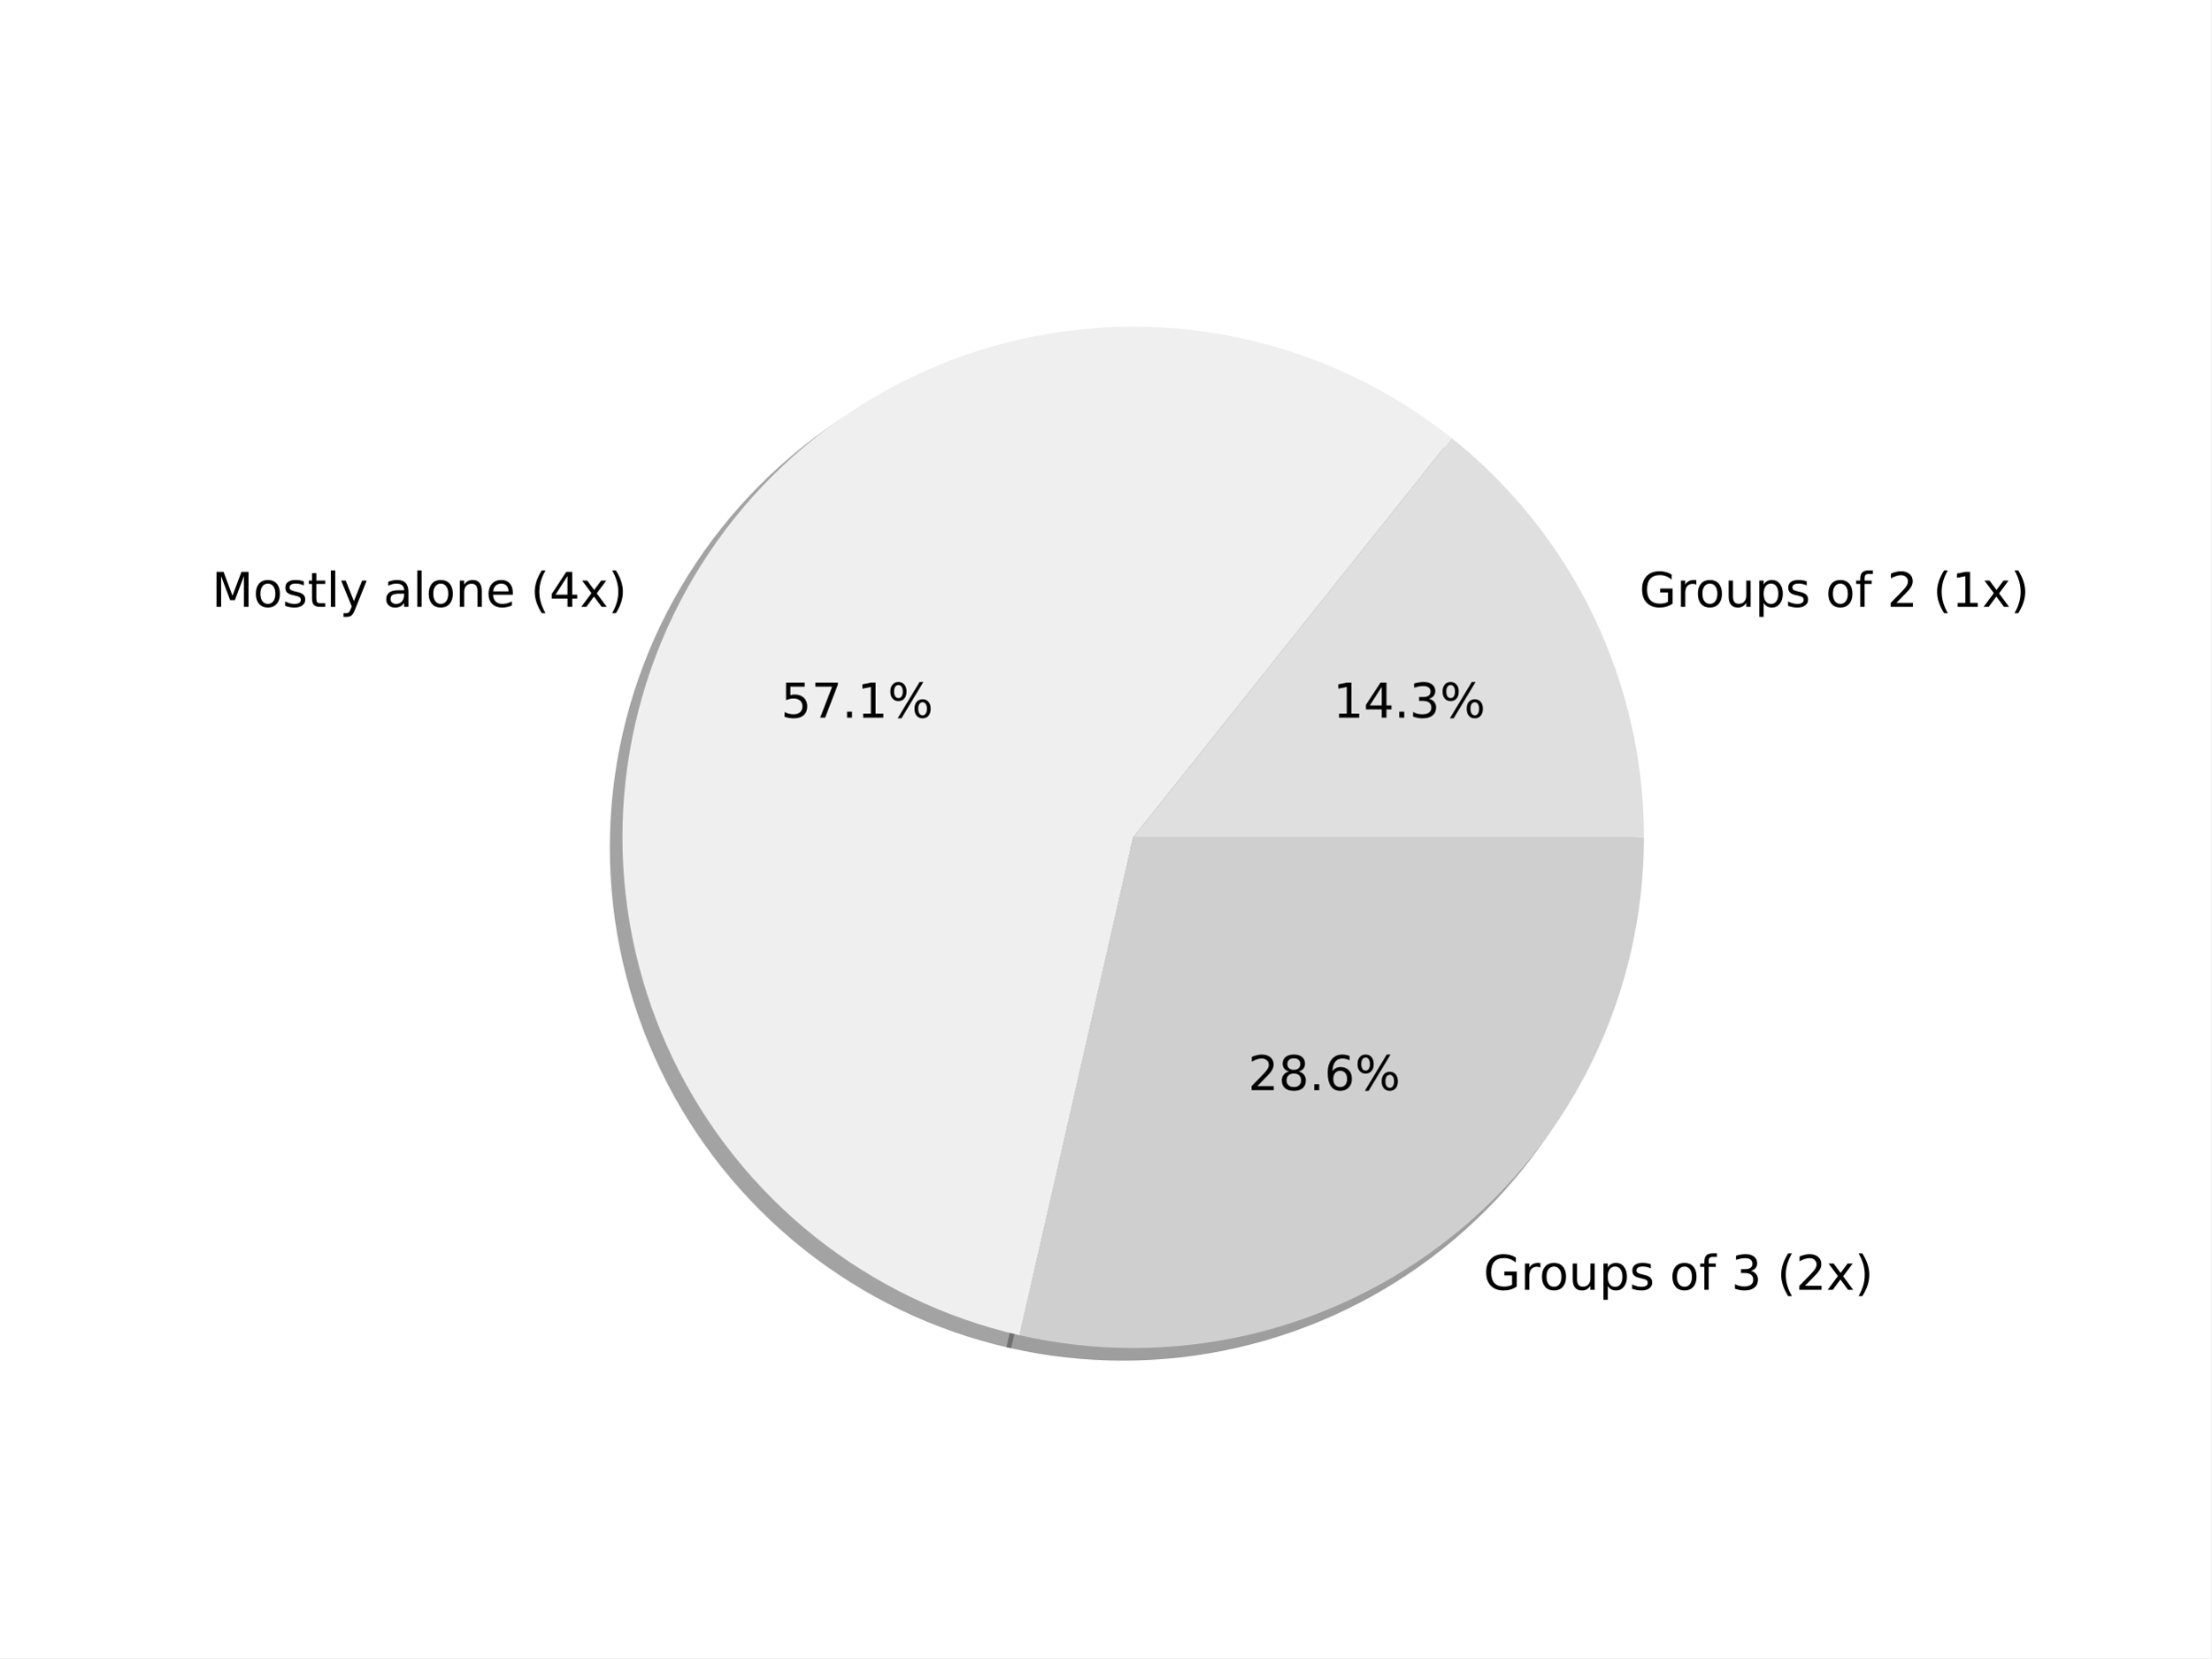
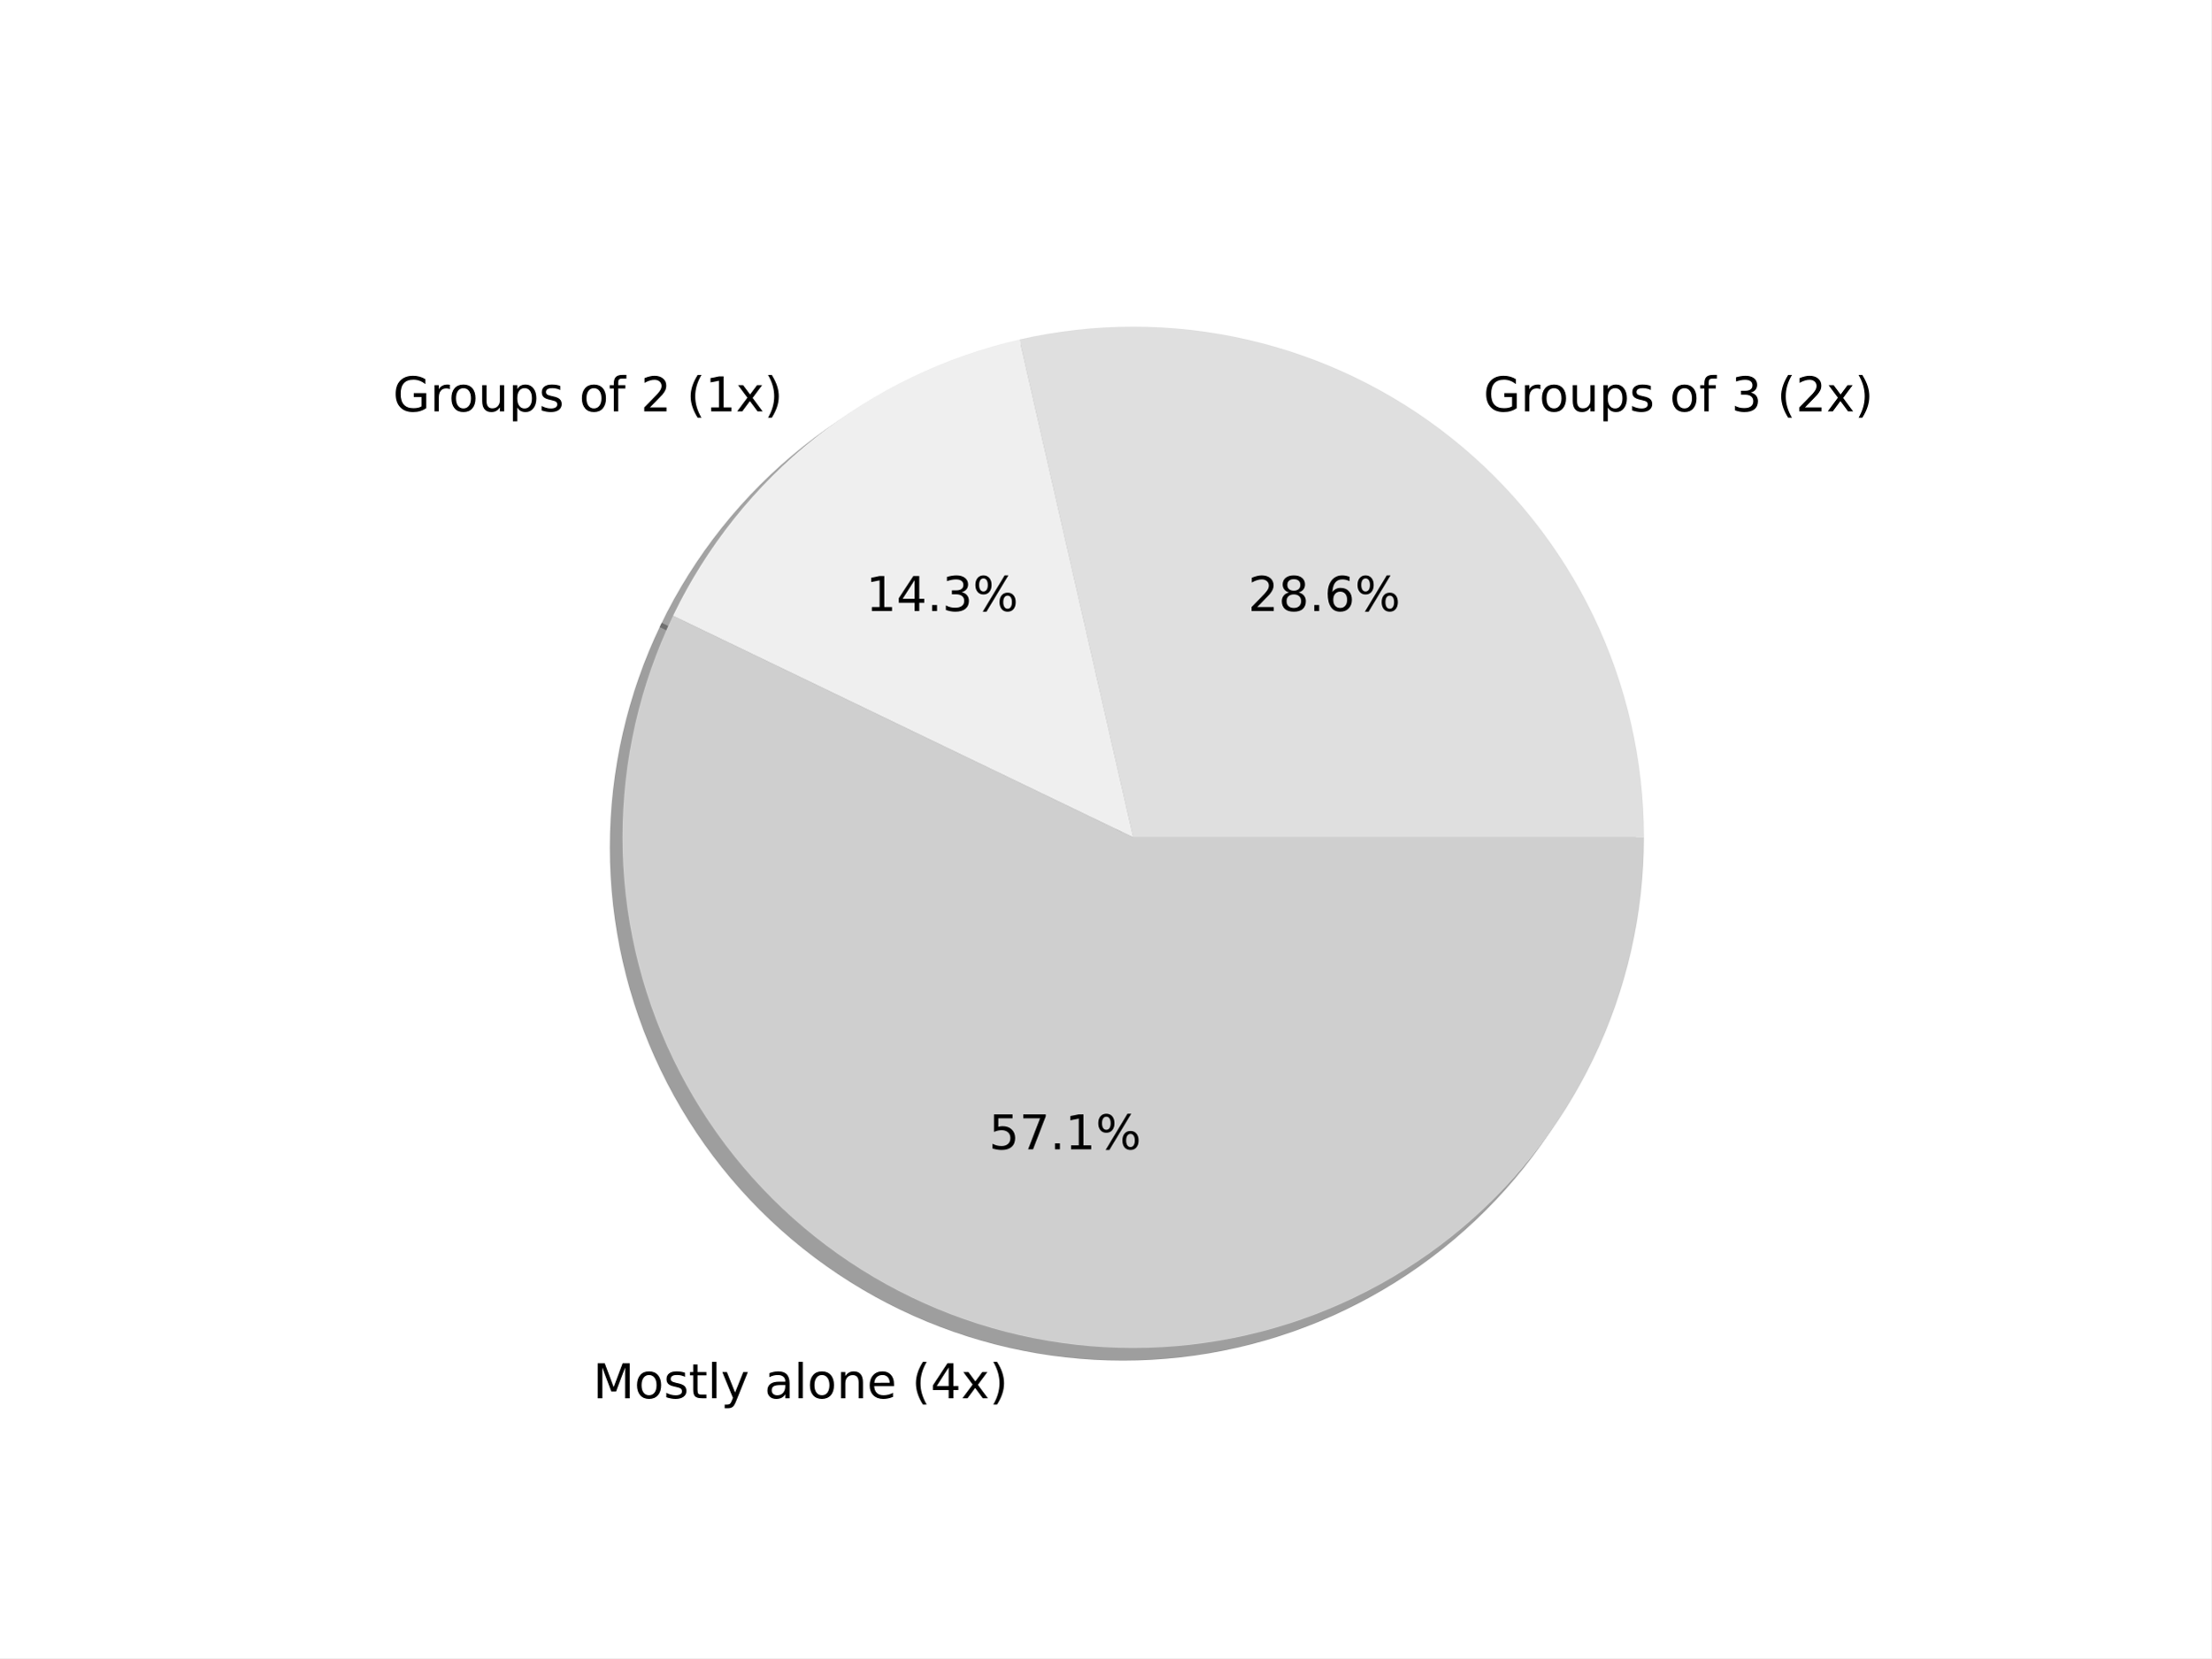
<svg xmlns="http://www.w3.org/2000/svg" xmlns:xlink="http://www.w3.org/1999/xlink" width="460.8pt" height="345.6pt" viewBox="0 0 460.8 345.6" version="1.1">
  <defs>
    <style type="text/css">*{stroke-linejoin: round; stroke-linecap: butt}</style>
  </defs>
  <g id="figure_1">
    <g id="patch_1">
      <path d="M 0 345.6  L 460.8 345.6  L 460.8 0  L 0 0  z " style="fill: #ffffff" />
    </g>
    <g id="axes_1">
      <g id="patch_2">
-         <path d="M 340.476 176.657  C 340.476 160.666 336.873 144.879 329.935 130.472  C 322.996 116.065 312.9 103.405 300.398 93.435  L 234.031 176.657  L 340.476 176.657  z " style="fill: #434343; opacity: 0.5; stroke: #434343; stroke-linejoin: miter" />
+         <path d="M 340.476 176.657  C 340.476 160.666 336.873 144.879 329.935 130.472  C 322.996 116.065 312.9 103.405 300.398 93.435  C 287.896 83.465 273.307 76.439 257.717 72.881  C 242.128 69.323 225.935 69.323 210.345 72.881  L 234.031 176.657  L 340.476 176.657  z " style="fill: #434343; opacity: 0.5; stroke: #434343; stroke-linejoin: miter" />
      </g>
      <g id="patch_3">
-         <path d="M 300.398 93.435  C 287.896 83.465 273.307 76.439 257.717 72.881  C 242.128 69.323 225.935 69.323 210.345 72.881  C 194.755 76.439 180.166 83.465 167.664 93.435  C 155.162 103.405 145.066 116.065 138.128 130.472  C 131.19 144.879 127.586 160.666 127.586 176.657  C 127.586 192.648 131.19 208.435 138.128 222.842  C 145.066 237.249 155.162 249.909 167.664 259.879  C 180.166 269.849 194.755 276.875 210.345 280.433  L 234.031 176.657  L 300.398 93.435  z " style="fill: #484848; opacity: 0.5; stroke: #484848; stroke-linejoin: miter" />
+         <path d="M 210.345 72.881  C 194.755 76.439 180.166 83.465 167.664 93.435  C 155.162 103.405 145.066 116.065 138.128 130.472  L 234.031 176.657  L 210.345 72.881  z " style="fill: #484848; opacity: 0.5; stroke: #484848; stroke-linejoin: miter" />
      </g>
      <g id="patch_4">
-         <path d="M 210.345 280.433  C 225.935 283.991 242.128 283.991 257.717 280.433  C 273.307 276.875 287.896 269.849 300.398 259.879  C 312.9 249.909 322.996 237.249 329.935 222.842  C 336.873 208.434 340.476 192.647 340.476 176.657  L 234.031 176.657  L 210.345 280.433  z " style="fill: #3e3e3e; opacity: 0.5; stroke: #3e3e3e; stroke-linejoin: miter" />
+         <path d="M 138.128 130.472  C 131.19 144.879 127.586 160.666 127.586 176.657  C 127.586 192.648 131.19 208.435 138.128 222.842  C 145.066 237.249 155.162 249.909 167.664 259.879  C 180.166 269.849 194.755 276.875 210.345 280.433  C 225.935 283.991 242.128 283.991 257.717 280.433  C 273.307 276.875 287.896 269.849 300.398 259.879  C 312.9 249.909 322.996 237.249 329.935 222.842  C 336.873 208.434 340.476 192.647 340.476 176.657  L 234.031 176.657  L 138.128 130.472  z " style="fill: #3e3e3e; opacity: 0.5; stroke: #3e3e3e; stroke-linejoin: miter" />
      </g>
      <g id="patch_5">
-         <path d="M 342.605 174.528  C 342.605 158.537 339.002 142.75 332.063 128.343  C 325.125 113.936 315.029 101.276 302.527 91.306  L 236.16 174.528  L 342.605 174.528  z " style="fill: #dfdfdf" />
+         <path d="M 342.605 174.528  C 342.605 158.537 339.002 142.75 332.063 128.343  C 325.125 113.936 315.029 101.276 302.527 91.306  C 290.025 81.336 275.436 74.31 259.846 70.752  C 244.256 67.194 228.064 67.194 212.474 70.752  L 236.16 174.528  L 342.605 174.528  z " style="fill: #dfdfdf" />
      </g>
      <g id="patch_6">
-         <path d="M 302.527 91.306  C 290.025 81.336 275.436 74.31 259.846 70.752  C 244.256 67.194 228.064 67.194 212.474 70.752  C 196.884 74.31 182.295 81.336 169.793 91.306  C 157.291 101.276 147.195 113.936 140.257 128.343  C 133.318 142.75 129.715 158.537 129.715 174.528  C 129.715 190.519 133.318 206.306 140.257 220.713  C 147.195 235.12 157.291 247.78 169.793 257.75  C 182.295 267.72 196.884 274.746 212.474 278.304  L 236.16 174.528  L 302.527 91.306  z " style="fill: #efefef" />
+         <path d="M 212.474 70.752  C 196.884 74.31 182.295 81.336 169.793 91.306  C 157.291 101.276 147.195 113.936 140.257 128.343  L 236.16 174.528  L 212.474 70.752  z " style="fill: #efefef" />
      </g>
      <g id="patch_7">
-         <path d="M 212.474 278.304  C 228.064 281.862 244.257 281.862 259.846 278.304  C 275.436 274.746 290.025 267.72 302.527 257.75  C 315.029 247.78 325.125 235.12 332.063 220.713  C 339.002 206.306 342.605 190.519 342.605 174.528  L 236.16 174.528  L 212.474 278.304  z " style="fill: #cfcfcf" />
+         <path d="M 140.257 128.343  C 133.318 142.75 129.715 158.537 129.715 174.528  C 129.715 190.519 133.318 206.306 140.257 220.713  C 147.195 235.12 157.291 247.78 169.793 257.75  C 182.295 267.72 196.884 274.746 212.474 278.304  C 228.064 281.862 244.257 281.862 259.846 278.304  C 275.436 274.746 290.025 267.72 302.527 257.75  C 315.029 247.78 325.125 235.12 332.063 220.713  C 339.002 206.306 342.605 190.519 342.605 174.528  L 236.16 174.528  L 140.257 128.343  z " style="fill: #cfcfcf" />
      </g>
      <g id="matplotlib.axis_1" />
      <g id="matplotlib.axis_2" />
      <g id="text_1">
-         <g transform="translate(341.6538 126.4842)scale(0.1 -0.1)">
+         <g transform="translate(309.164 85.74329)scale(0.1 -0.1)">
          <defs>
            <path id="DejaVuSans-47" d="M 3809 666  L 3809 1919  L 2778 1919  L 2778 2438  L 4434 2438  L 4434 434  Q 4069 175 3628 42  Q 3188 -91 2688 -91  Q 1594 -91 976 548  Q 359 1188 359 2328  Q 359 3472 976 4111  Q 1594 4750 2688 4750  Q 3144 4750 3555 4637  Q 3966 4525 4313 4306  L 4313 3634  Q 3963 3931 3569 4081  Q 3175 4231 2741 4231  Q 1884 4231 1454 3753  Q 1025 3275 1025 2328  Q 1025 1384 1454 906  Q 1884 428 2741 428  Q 3075 428 3337 486  Q 3600 544 3809 666  z " transform="scale(0.015625)" />
            <path id="DejaVuSans-72" d="M 2631 2963  Q 2534 3019 2420 3045  Q 2306 3072 2169 3072  Q 1681 3072 1420 2755  Q 1159 2438 1159 1844  L 1159 0  L 581 0  L 581 3500  L 1159 3500  L 1159 2956  Q 1341 3275 1631 3429  Q 1922 3584 2338 3584  Q 2397 3584 2469 3576  Q 2541 3569 2628 3553  L 2631 2963  z " transform="scale(0.015625)" />
            <path id="DejaVuSans-6f" d="M 1959 3097  Q 1497 3097 1228 2736  Q 959 2375 959 1747  Q 959 1119 1226 758  Q 1494 397 1959 397  Q 2419 397 2687 759  Q 2956 1122 2956 1747  Q 2956 2369 2687 2733  Q 2419 3097 1959 3097  z M 1959 3584  Q 2709 3584 3137 3096  Q 3566 2609 3566 1747  Q 3566 888 3137 398  Q 2709 -91 1959 -91  Q 1206 -91 779 398  Q 353 888 353 1747  Q 353 2609 779 3096  Q 1206 3584 1959 3584  z " transform="scale(0.015625)" />
            <path id="DejaVuSans-75" d="M 544 1381  L 544 3500  L 1119 3500  L 1119 1403  Q 1119 906 1312 657  Q 1506 409 1894 409  Q 2359 409 2629 706  Q 2900 1003 2900 1516  L 2900 3500  L 3475 3500  L 3475 0  L 2900 0  L 2900 538  Q 2691 219 2414 64  Q 2138 -91 1772 -91  Q 1169 -91 856 284  Q 544 659 544 1381  z M 1991 3584  L 1991 3584  z " transform="scale(0.015625)" />
            <path id="DejaVuSans-70" d="M 1159 525  L 1159 -1331  L 581 -1331  L 581 3500  L 1159 3500  L 1159 2969  Q 1341 3281 1617 3432  Q 1894 3584 2278 3584  Q 2916 3584 3314 3078  Q 3713 2572 3713 1747  Q 3713 922 3314 415  Q 2916 -91 2278 -91  Q 1894 -91 1617 61  Q 1341 213 1159 525  z M 3116 1747  Q 3116 2381 2855 2742  Q 2594 3103 2138 3103  Q 1681 3103 1420 2742  Q 1159 2381 1159 1747  Q 1159 1113 1420 752  Q 1681 391 2138 391  Q 2594 391 2855 752  Q 3116 1113 3116 1747  z " transform="scale(0.015625)" />
            <path id="DejaVuSans-73" d="M 2834 3397  L 2834 2853  Q 2591 2978 2328 3040  Q 2066 3103 1784 3103  Q 1356 3103 1142 2972  Q 928 2841 928 2578  Q 928 2378 1081 2264  Q 1234 2150 1697 2047  L 1894 2003  Q 2506 1872 2764 1633  Q 3022 1394 3022 966  Q 3022 478 2636 193  Q 2250 -91 1575 -91  Q 1294 -91 989 -36  Q 684 19 347 128  L 347 722  Q 666 556 975 473  Q 1284 391 1588 391  Q 1994 391 2212 530  Q 2431 669 2431 922  Q 2431 1156 2273 1281  Q 2116 1406 1581 1522  L 1381 1569  Q 847 1681 609 1914  Q 372 2147 372 2553  Q 372 3047 722 3315  Q 1072 3584 1716 3584  Q 2034 3584 2315 3537  Q 2597 3491 2834 3397  z " transform="scale(0.015625)" />
            <path id="DejaVuSans-20" transform="scale(0.015625)" />
            <path id="DejaVuSans-66" d="M 2375 4863  L 2375 4384  L 1825 4384  Q 1516 4384 1395 4259  Q 1275 4134 1275 3809  L 1275 3500  L 2222 3500  L 2222 3053  L 1275 3053  L 1275 0  L 697 0  L 697 3053  L 147 3053  L 147 3500  L 697 3500  L 697 3744  Q 697 4328 969 4595  Q 1241 4863 1831 4863  L 2375 4863  z " transform="scale(0.015625)" />
+             <path id="DejaVuSans-33" d="M 2597 2516  Q 3050 2419 3304 2112  Q 3559 1806 3559 1356  Q 3559 666 3084 287  Q 2609 -91 1734 -91  Q 1441 -91 1130 -33  Q 819 25 488 141  L 488 750  Q 750 597 1062 519  Q 1375 441 1716 441  Q 2309 441 2620 675  Q 2931 909 2931 1356  Q 2931 1769 2642 2001  Q 2353 2234 1838 2234  L 1294 2234  L 1294 2753  L 1863 2753  Q 2328 2753 2575 2939  Q 2822 3125 2822 3475  Q 2822 3834 2567 4026  Q 2313 4219 1838 4219  Q 1578 4219 1281 4162  Q 984 4106 628 3988  L 628 4550  Q 988 4650 1302 4700  Q 1616 4750 1894 4750  Q 2613 4750 3031 4423  Q 3450 4097 3450 3541  Q 3450 3153 3228 2886  Q 3006 2619 2597 2516  z " transform="scale(0.015625)" />
+             <path id="DejaVuSans-28" d="M 1984 4856  Q 1566 4138 1362 3434  Q 1159 2731 1159 2009  Q 1159 1288 1364 580  Q 1569 -128 1984 -844  L 1484 -844  Q 1016 -109 783 600  Q 550 1309 550 2009  Q 550 2706 781 3412  Q 1013 4119 1484 4856  L 1984 4856  z " transform="scale(0.015625)" />
            <path id="DejaVuSans-32" d="M 1228 531  L 3431 531  L 3431 0  L 469 0  L 469 531  Q 828 903 1448 1529  Q 2069 2156 2228 2338  Q 2531 2678 2651 2914  Q 2772 3150 2772 3378  Q 2772 3750 2511 3984  Q 2250 4219 1831 4219  Q 1534 4219 1204 4116  Q 875 4013 500 3803  L 500 4441  Q 881 4594 1212 4672  Q 1544 4750 1819 4750  Q 2544 4750 2975 4387  Q 3406 4025 3406 3419  Q 3406 3131 3298 2873  Q 3191 2616 2906 2266  Q 2828 2175 2409 1742  Q 1991 1309 1228 531  z " transform="scale(0.015625)" />
-             <path id="DejaVuSans-28" d="M 1984 4856  Q 1566 4138 1362 3434  Q 1159 2731 1159 2009  Q 1159 1288 1364 580  Q 1569 -128 1984 -844  L 1484 -844  Q 1016 -109 783 600  Q 550 1309 550 2009  Q 550 2706 781 3412  Q 1013 4119 1484 4856  L 1984 4856  z " transform="scale(0.015625)" />
-             <path id="DejaVuSans-31" d="M 794 531  L 1825 531  L 1825 4091  L 703 3866  L 703 4441  L 1819 4666  L 2450 4666  L 2450 531  L 3481 531  L 3481 0  L 794 0  L 794 531  z " transform="scale(0.015625)" />
            <path id="DejaVuSans-78" d="M 3513 3500  L 2247 1797  L 3578 0  L 2900 0  L 1881 1375  L 863 0  L 184 0  L 1544 1831  L 300 3500  L 978 3500  L 1906 2253  L 2834 3500  L 3513 3500  z " transform="scale(0.015625)" />
            <path id="DejaVuSans-29" d="M 513 4856  L 1013 4856  Q 1481 4119 1714 3412  Q 1947 2706 1947 2009  Q 1947 1309 1714 600  Q 1481 -109 1013 -844  L 513 -844  Q 928 -128 1133 580  Q 1338 1288 1338 2009  Q 1338 2731 1133 3434  Q 928 4138 513 4856  z " transform="scale(0.015625)" />
+           </defs>
+           <use xlink:href="#DejaVuSans-47" />
+           <use xlink:href="#DejaVuSans-72" x="77.49" />
+           <use xlink:href="#DejaVuSans-6f" x="116.354" />
+           <use xlink:href="#DejaVuSans-75" x="177.535" />
+           <use xlink:href="#DejaVuSans-70" x="240.914" />
+           <use xlink:href="#DejaVuSans-73" x="304.391" />
+           <use xlink:href="#DejaVuSans-20" x="356.49" />
+           <use xlink:href="#DejaVuSans-6f" x="388.277" />
+           <use xlink:href="#DejaVuSans-66" x="449.459" />
+           <use xlink:href="#DejaVuSans-20" x="484.664" />
+           <use xlink:href="#DejaVuSans-33" x="516.451" />
+           <use xlink:href="#DejaVuSans-20" x="580.074" />
+           <use xlink:href="#DejaVuSans-28" x="611.861" />
+           <use xlink:href="#DejaVuSans-32" x="650.875" />
+           <use xlink:href="#DejaVuSans-78" x="714.498" />
+           <use xlink:href="#DejaVuSans-29" x="773.678" />
+         </g>
+       </g>
+       <g id="text_2">
+         <g transform="translate(260.0968 127.3542)scale(0.1 -0.1)">
+           <defs>
+             <path id="DejaVuSans-38" d="M 2034 2216  Q 1584 2216 1326 1975  Q 1069 1734 1069 1313  Q 1069 891 1326 650  Q 1584 409 2034 409  Q 2484 409 2743 651  Q 3003 894 3003 1313  Q 3003 1734 2745 1975  Q 2488 2216 2034 2216  z M 1403 2484  Q 997 2584 770 2862  Q 544 3141 544 3541  Q 544 4100 942 4425  Q 1341 4750 2034 4750  Q 2731 4750 3128 4425  Q 3525 4100 3525 3541  Q 3525 3141 3298 2862  Q 3072 2584 2669 2484  Q 3125 2378 3379 2068  Q 3634 1759 3634 1313  Q 3634 634 3220 271  Q 2806 -91 2034 -91  Q 1263 -91 848 271  Q 434 634 434 1313  Q 434 1759 690 2068  Q 947 2378 1403 2484  z M 1172 3481  Q 1172 3119 1398 2916  Q 1625 2713 2034 2713  Q 2441 2713 2670 2916  Q 2900 3119 2900 3481  Q 2900 3844 2670 4047  Q 2441 4250 2034 4250  Q 1625 4250 1398 4047  Q 1172 3844 1172 3481  z " transform="scale(0.015625)" />
+             <path id="DejaVuSans-2e" d="M 684 794  L 1344 794  L 1344 0  L 684 0  L 684 794  z " transform="scale(0.015625)" />
+             <path id="DejaVuSans-36" d="M 2113 2584  Q 1688 2584 1439 2293  Q 1191 2003 1191 1497  Q 1191 994 1439 701  Q 1688 409 2113 409  Q 2538 409 2786 701  Q 3034 994 3034 1497  Q 3034 2003 2786 2293  Q 2538 2584 2113 2584  z M 3366 4563  L 3366 3988  Q 3128 4100 2886 4159  Q 2644 4219 2406 4219  Q 1781 4219 1451 3797  Q 1122 3375 1075 2522  Q 1259 2794 1537 2939  Q 1816 3084 2150 3084  Q 2853 3084 3261 2657  Q 3669 2231 3669 1497  Q 3669 778 3244 343  Q 2819 -91 2113 -91  Q 1303 -91 875 529  Q 447 1150 447 2328  Q 447 3434 972 4092  Q 1497 4750 2381 4750  Q 2619 4750 2861 4703  Q 3103 4656 3366 4563  z " transform="scale(0.015625)" />
+             <path id="DejaVuSans-25" d="M 4653 2053  Q 4381 2053 4226 1822  Q 4072 1591 4072 1178  Q 4072 772 4226 539  Q 4381 306 4653 306  Q 4919 306 5073 539  Q 5228 772 5228 1178  Q 5228 1588 5073 1820  Q 4919 2053 4653 2053  z M 4653 2450  Q 5147 2450 5437 2106  Q 5728 1763 5728 1178  Q 5728 594 5436 251  Q 5144 -91 4653 -91  Q 4153 -91 3862 251  Q 3572 594 3572 1178  Q 3572 1766 3864 2108  Q 4156 2450 4653 2450  z M 1428 4353  Q 1159 4353 1004 4120  Q 850 3888 850 3481  Q 850 3069 1003 2837  Q 1156 2606 1428 2606  Q 1700 2606 1854 2837  Q 2009 3069 2009 3481  Q 2009 3884 1853 4118  Q 1697 4353 1428 4353  z M 4250 4750  L 4750 4750  L 1831 -91  L 1331 -91  L 4250 4750  z M 1428 4750  Q 1922 4750 2215 4408  Q 2509 4066 2509 3481  Q 2509 2891 2217 2550  Q 1925 2209 1428 2209  Q 931 2209 642 2551  Q 353 2894 353 3481  Q 353 4063 643 4406  Q 934 4750 1428 4750  z " transform="scale(0.015625)" />
+           </defs>
+           <use xlink:href="#DejaVuSans-32" />
+           <use xlink:href="#DejaVuSans-38" x="63.623" />
+           <use xlink:href="#DejaVuSans-2e" x="127.246" />
+           <use xlink:href="#DejaVuSans-36" x="159.033" />
+           <use xlink:href="#DejaVuSans-25" x="222.656" />
+         </g>
+       </g>
+       <g id="text_3">
+         <g transform="translate(81.88727 85.7433)scale(0.1 -0.1)">
+           <defs>
+             <path id="DejaVuSans-31" d="M 794 531  L 1825 531  L 1825 4091  L 703 3866  L 703 4441  L 1819 4666  L 2450 4666  L 2450 531  L 3481 531  L 3481 0  L 794 0  L 794 531  z " transform="scale(0.015625)" />
          </defs>
          <use xlink:href="#DejaVuSans-47" />
          <use xlink:href="#DejaVuSans-72" x="77.49" />
          <use xlink:href="#DejaVuSans-6f" x="116.354" />
          <use xlink:href="#DejaVuSans-75" x="177.535" />
          <use xlink:href="#DejaVuSans-70" x="240.914" />
          <use xlink:href="#DejaVuSans-73" x="304.391" />
          <use xlink:href="#DejaVuSans-20" x="356.49" />
          <use xlink:href="#DejaVuSans-6f" x="388.277" />
          <use xlink:href="#DejaVuSans-66" x="449.459" />
          <use xlink:href="#DejaVuSans-20" x="484.664" />
          <use xlink:href="#DejaVuSans-32" x="516.451" />
          <use xlink:href="#DejaVuSans-20" x="580.074" />
          <use xlink:href="#DejaVuSans-28" x="611.861" />
          <use xlink:href="#DejaVuSans-31" x="650.875" />
          <use xlink:href="#DejaVuSans-78" x="714.498" />
          <use xlink:href="#DejaVuSans-29" x="773.678" />
        </g>
      </g>
-       <g id="text_2">
-         <g transform="translate(277.8185 149.5766)scale(0.1 -0.1)">
+       <g id="text_4">
+         <g transform="translate(180.4561 127.3542)scale(0.1 -0.1)">
          <defs>
            <path id="DejaVuSans-34" d="M 2419 4116  L 825 1625  L 2419 1625  L 2419 4116  z M 2253 4666  L 3047 4666  L 3047 1625  L 3713 1625  L 3713 1100  L 3047 1100  L 3047 0  L 2419 0  L 2419 1100  L 313 1100  L 313 1709  L 2253 4666  z " transform="scale(0.015625)" />
-             <path id="DejaVuSans-2e" d="M 684 794  L 1344 794  L 1344 0  L 684 0  L 684 794  z " transform="scale(0.015625)" />
-             <path id="DejaVuSans-33" d="M 2597 2516  Q 3050 2419 3304 2112  Q 3559 1806 3559 1356  Q 3559 666 3084 287  Q 2609 -91 1734 -91  Q 1441 -91 1130 -33  Q 819 25 488 141  L 488 750  Q 750 597 1062 519  Q 1375 441 1716 441  Q 2309 441 2620 675  Q 2931 909 2931 1356  Q 2931 1769 2642 2001  Q 2353 2234 1838 2234  L 1294 2234  L 1294 2753  L 1863 2753  Q 2328 2753 2575 2939  Q 2822 3125 2822 3475  Q 2822 3834 2567 4026  Q 2313 4219 1838 4219  Q 1578 4219 1281 4162  Q 984 4106 628 3988  L 628 4550  Q 988 4650 1302 4700  Q 1616 4750 1894 4750  Q 2613 4750 3031 4423  Q 3450 4097 3450 3541  Q 3450 3153 3228 2886  Q 3006 2619 2597 2516  z " transform="scale(0.015625)" />
-             <path id="DejaVuSans-25" d="M 4653 2053  Q 4381 2053 4226 1822  Q 4072 1591 4072 1178  Q 4072 772 4226 539  Q 4381 306 4653 306  Q 4919 306 5073 539  Q 5228 772 5228 1178  Q 5228 1588 5073 1820  Q 4919 2053 4653 2053  z M 4653 2450  Q 5147 2450 5437 2106  Q 5728 1763 5728 1178  Q 5728 594 5436 251  Q 5144 -91 4653 -91  Q 4153 -91 3862 251  Q 3572 594 3572 1178  Q 3572 1766 3864 2108  Q 4156 2450 4653 2450  z M 1428 4353  Q 1159 4353 1004 4120  Q 850 3888 850 3481  Q 850 3069 1003 2837  Q 1156 2606 1428 2606  Q 1700 2606 1854 2837  Q 2009 3069 2009 3481  Q 2009 3884 1853 4118  Q 1697 4353 1428 4353  z M 4250 4750  L 4750 4750  L 1831 -91  L 1331 -91  L 4250 4750  z M 1428 4750  Q 1922 4750 2215 4408  Q 2509 4066 2509 3481  Q 2509 2891 2217 2550  Q 1925 2209 1428 2209  Q 931 2209 642 2551  Q 353 2894 353 3481  Q 353 4063 643 4406  Q 934 4750 1428 4750  z " transform="scale(0.015625)" />
          </defs>
          <use xlink:href="#DejaVuSans-31" />
          <use xlink:href="#DejaVuSans-34" x="63.623" />
          <use xlink:href="#DejaVuSans-2e" x="127.246" />
          <use xlink:href="#DejaVuSans-33" x="159.033" />
          <use xlink:href="#DejaVuSans-25" x="222.656" />
        </g>
      </g>
-       <g id="text_3">
-         <g transform="translate(44.13651 126.4843)scale(0.1 -0.1)">
+       <g id="text_5">
+         <g transform="translate(123.5755 291.441)scale(0.1 -0.1)">
          <defs>
            <path id="DejaVuSans-4d" d="M 628 4666  L 1569 4666  L 2759 1491  L 3956 4666  L 4897 4666  L 4897 0  L 4281 0  L 4281 4097  L 3078 897  L 2444 897  L 1241 4097  L 1241 0  L 628 0  L 628 4666  z " transform="scale(0.015625)" />
            <path id="DejaVuSans-74" d="M 1172 4494  L 1172 3500  L 2356 3500  L 2356 3053  L 1172 3053  L 1172 1153  Q 1172 725 1289 603  Q 1406 481 1766 481  L 2356 481  L 2356 0  L 1766 0  Q 1100 0 847 248  Q 594 497 594 1153  L 594 3053  L 172 3053  L 172 3500  L 594 3500  L 594 4494  L 1172 4494  z " transform="scale(0.015625)" />
            <path id="DejaVuSans-6c" d="M 603 4863  L 1178 4863  L 1178 0  L 603 0  L 603 4863  z " transform="scale(0.015625)" />
            <path id="DejaVuSans-79" d="M 2059 -325  Q 1816 -950 1584 -1140  Q 1353 -1331 966 -1331  L 506 -1331  L 506 -850  L 844 -850  Q 1081 -850 1212 -737  Q 1344 -625 1503 -206  L 1606 56  L 191 3500  L 800 3500  L 1894 763  L 2988 3500  L 3597 3500  L 2059 -325  z " transform="scale(0.015625)" />
            <path id="DejaVuSans-61" d="M 2194 1759  Q 1497 1759 1228 1600  Q 959 1441 959 1056  Q 959 750 1161 570  Q 1363 391 1709 391  Q 2188 391 2477 730  Q 2766 1069 2766 1631  L 2766 1759  L 2194 1759  z M 3341 1997  L 3341 0  L 2766 0  L 2766 531  Q 2569 213 2275 61  Q 1981 -91 1556 -91  Q 1019 -91 701 211  Q 384 513 384 1019  Q 384 1609 779 1909  Q 1175 2209 1959 2209  L 2766 2209  L 2766 2266  Q 2766 2663 2505 2880  Q 2244 3097 1772 3097  Q 1472 3097 1187 3025  Q 903 2953 641 2809  L 641 3341  Q 956 3463 1253 3523  Q 1550 3584 1831 3584  Q 2591 3584 2966 3190  Q 3341 2797 3341 1997  z " transform="scale(0.015625)" />
            <path id="DejaVuSans-6e" d="M 3513 2113  L 3513 0  L 2938 0  L 2938 2094  Q 2938 2591 2744 2837  Q 2550 3084 2163 3084  Q 1697 3084 1428 2787  Q 1159 2491 1159 1978  L 1159 0  L 581 0  L 581 3500  L 1159 3500  L 1159 2956  Q 1366 3272 1645 3428  Q 1925 3584 2291 3584  Q 2894 3584 3203 3211  Q 3513 2838 3513 2113  z " transform="scale(0.015625)" />
            <path id="DejaVuSans-65" d="M 3597 1894  L 3597 1613  L 953 1613  Q 991 1019 1311 708  Q 1631 397 2203 397  Q 2534 397 2845 478  Q 3156 559 3463 722  L 3463 178  Q 3153 47 2828 -22  Q 2503 -91 2169 -91  Q 1331 -91 842 396  Q 353 884 353 1716  Q 353 2575 817 3079  Q 1281 3584 2069 3584  Q 2775 3584 3186 3129  Q 3597 2675 3597 1894  z M 3022 2063  Q 3016 2534 2758 2815  Q 2500 3097 2075 3097  Q 1594 3097 1305 2825  Q 1016 2553 972 2059  L 3022 2063  z " transform="scale(0.015625)" />
          </defs>
          <use xlink:href="#DejaVuSans-4d" />
          <use xlink:href="#DejaVuSans-6f" x="86.279" />
          <use xlink:href="#DejaVuSans-73" x="147.461" />
          <use xlink:href="#DejaVuSans-74" x="199.561" />
          <use xlink:href="#DejaVuSans-6c" x="238.77" />
          <use xlink:href="#DejaVuSans-79" x="266.553" />
          <use xlink:href="#DejaVuSans-20" x="325.732" />
          <use xlink:href="#DejaVuSans-61" x="357.52" />
          <use xlink:href="#DejaVuSans-6c" x="418.799" />
          <use xlink:href="#DejaVuSans-6f" x="446.582" />
          <use xlink:href="#DejaVuSans-6e" x="507.764" />
          <use xlink:href="#DejaVuSans-65" x="571.143" />
          <use xlink:href="#DejaVuSans-20" x="632.666" />
          <use xlink:href="#DejaVuSans-28" x="664.453" />
          <use xlink:href="#DejaVuSans-34" x="703.467" />
          <use xlink:href="#DejaVuSans-78" x="767.09" />
          <use xlink:href="#DejaVuSans-29" x="826.27" />
        </g>
      </g>
-       <g id="text_4">
-         <g transform="translate(162.7343 149.5766)scale(0.1 -0.1)">
+       <g id="text_6">
+         <g transform="translate(206.0647 239.553)scale(0.1 -0.1)">
          <defs>
            <path id="DejaVuSans-35" d="M 691 4666  L 3169 4666  L 3169 4134  L 1269 4134  L 1269 2991  Q 1406 3038 1543 3061  Q 1681 3084 1819 3084  Q 2600 3084 3056 2656  Q 3513 2228 3513 1497  Q 3513 744 3044 326  Q 2575 -91 1722 -91  Q 1428 -91 1123 -41  Q 819 9 494 109  L 494 744  Q 775 591 1075 516  Q 1375 441 1709 441  Q 2250 441 2565 725  Q 2881 1009 2881 1497  Q 2881 1984 2565 2268  Q 2250 2553 1709 2553  Q 1456 2553 1204 2497  Q 953 2441 691 2322  L 691 4666  z " transform="scale(0.015625)" />
            <path id="DejaVuSans-37" d="M 525 4666  L 3525 4666  L 3525 4397  L 1831 0  L 1172 0  L 2766 4134  L 525 4134  L 525 4666  z " transform="scale(0.015625)" />
          </defs>
          <use xlink:href="#DejaVuSans-35" />
          <use xlink:href="#DejaVuSans-37" x="63.623" />
          <use xlink:href="#DejaVuSans-2e" x="127.246" />
          <use xlink:href="#DejaVuSans-31" x="159.033" />
          <use xlink:href="#DejaVuSans-25" x="222.656" />
        </g>
      </g>
-       <g id="text_5">
-         <g transform="translate(309.164 268.8314)scale(0.1 -0.1)">
-           <use xlink:href="#DejaVuSans-47" />
-           <use xlink:href="#DejaVuSans-72" x="77.49" />
-           <use xlink:href="#DejaVuSans-6f" x="116.354" />
-           <use xlink:href="#DejaVuSans-75" x="177.535" />
-           <use xlink:href="#DejaVuSans-70" x="240.914" />
-           <use xlink:href="#DejaVuSans-73" x="304.391" />
-           <use xlink:href="#DejaVuSans-20" x="356.49" />
-           <use xlink:href="#DejaVuSans-6f" x="388.277" />
-           <use xlink:href="#DejaVuSans-66" x="449.459" />
-           <use xlink:href="#DejaVuSans-20" x="484.664" />
-           <use xlink:href="#DejaVuSans-33" x="516.451" />
-           <use xlink:href="#DejaVuSans-20" x="580.074" />
-           <use xlink:href="#DejaVuSans-28" x="611.861" />
-           <use xlink:href="#DejaVuSans-32" x="650.875" />
-           <use xlink:href="#DejaVuSans-78" x="714.498" />
-           <use xlink:href="#DejaVuSans-29" x="773.678" />
-         </g>
-       </g>
-       <g id="text_6">
-         <g transform="translate(260.0968 227.2205)scale(0.1 -0.1)">
-           <defs>
-             <path id="DejaVuSans-38" d="M 2034 2216  Q 1584 2216 1326 1975  Q 1069 1734 1069 1313  Q 1069 891 1326 650  Q 1584 409 2034 409  Q 2484 409 2743 651  Q 3003 894 3003 1313  Q 3003 1734 2745 1975  Q 2488 2216 2034 2216  z M 1403 2484  Q 997 2584 770 2862  Q 544 3141 544 3541  Q 544 4100 942 4425  Q 1341 4750 2034 4750  Q 2731 4750 3128 4425  Q 3525 4100 3525 3541  Q 3525 3141 3298 2862  Q 3072 2584 2669 2484  Q 3125 2378 3379 2068  Q 3634 1759 3634 1313  Q 3634 634 3220 271  Q 2806 -91 2034 -91  Q 1263 -91 848 271  Q 434 634 434 1313  Q 434 1759 690 2068  Q 947 2378 1403 2484  z M 1172 3481  Q 1172 3119 1398 2916  Q 1625 2713 2034 2713  Q 2441 2713 2670 2916  Q 2900 3119 2900 3481  Q 2900 3844 2670 4047  Q 2441 4250 2034 4250  Q 1625 4250 1398 4047  Q 1172 3844 1172 3481  z " transform="scale(0.015625)" />
-             <path id="DejaVuSans-36" d="M 2113 2584  Q 1688 2584 1439 2293  Q 1191 2003 1191 1497  Q 1191 994 1439 701  Q 1688 409 2113 409  Q 2538 409 2786 701  Q 3034 994 3034 1497  Q 3034 2003 2786 2293  Q 2538 2584 2113 2584  z M 3366 4563  L 3366 3988  Q 3128 4100 2886 4159  Q 2644 4219 2406 4219  Q 1781 4219 1451 3797  Q 1122 3375 1075 2522  Q 1259 2794 1537 2939  Q 1816 3084 2150 3084  Q 2853 3084 3261 2657  Q 3669 2231 3669 1497  Q 3669 778 3244 343  Q 2819 -91 2113 -91  Q 1303 -91 875 529  Q 447 1150 447 2328  Q 447 3434 972 4092  Q 1497 4750 2381 4750  Q 2619 4750 2861 4703  Q 3103 4656 3366 4563  z " transform="scale(0.015625)" />
-           </defs>
-           <use xlink:href="#DejaVuSans-32" />
-           <use xlink:href="#DejaVuSans-38" x="63.623" />
-           <use xlink:href="#DejaVuSans-2e" x="127.246" />
-           <use xlink:href="#DejaVuSans-36" x="159.033" />
-           <use xlink:href="#DejaVuSans-25" x="222.656" />
-         </g>
-       </g>
    </g>
  </g>
</svg>
